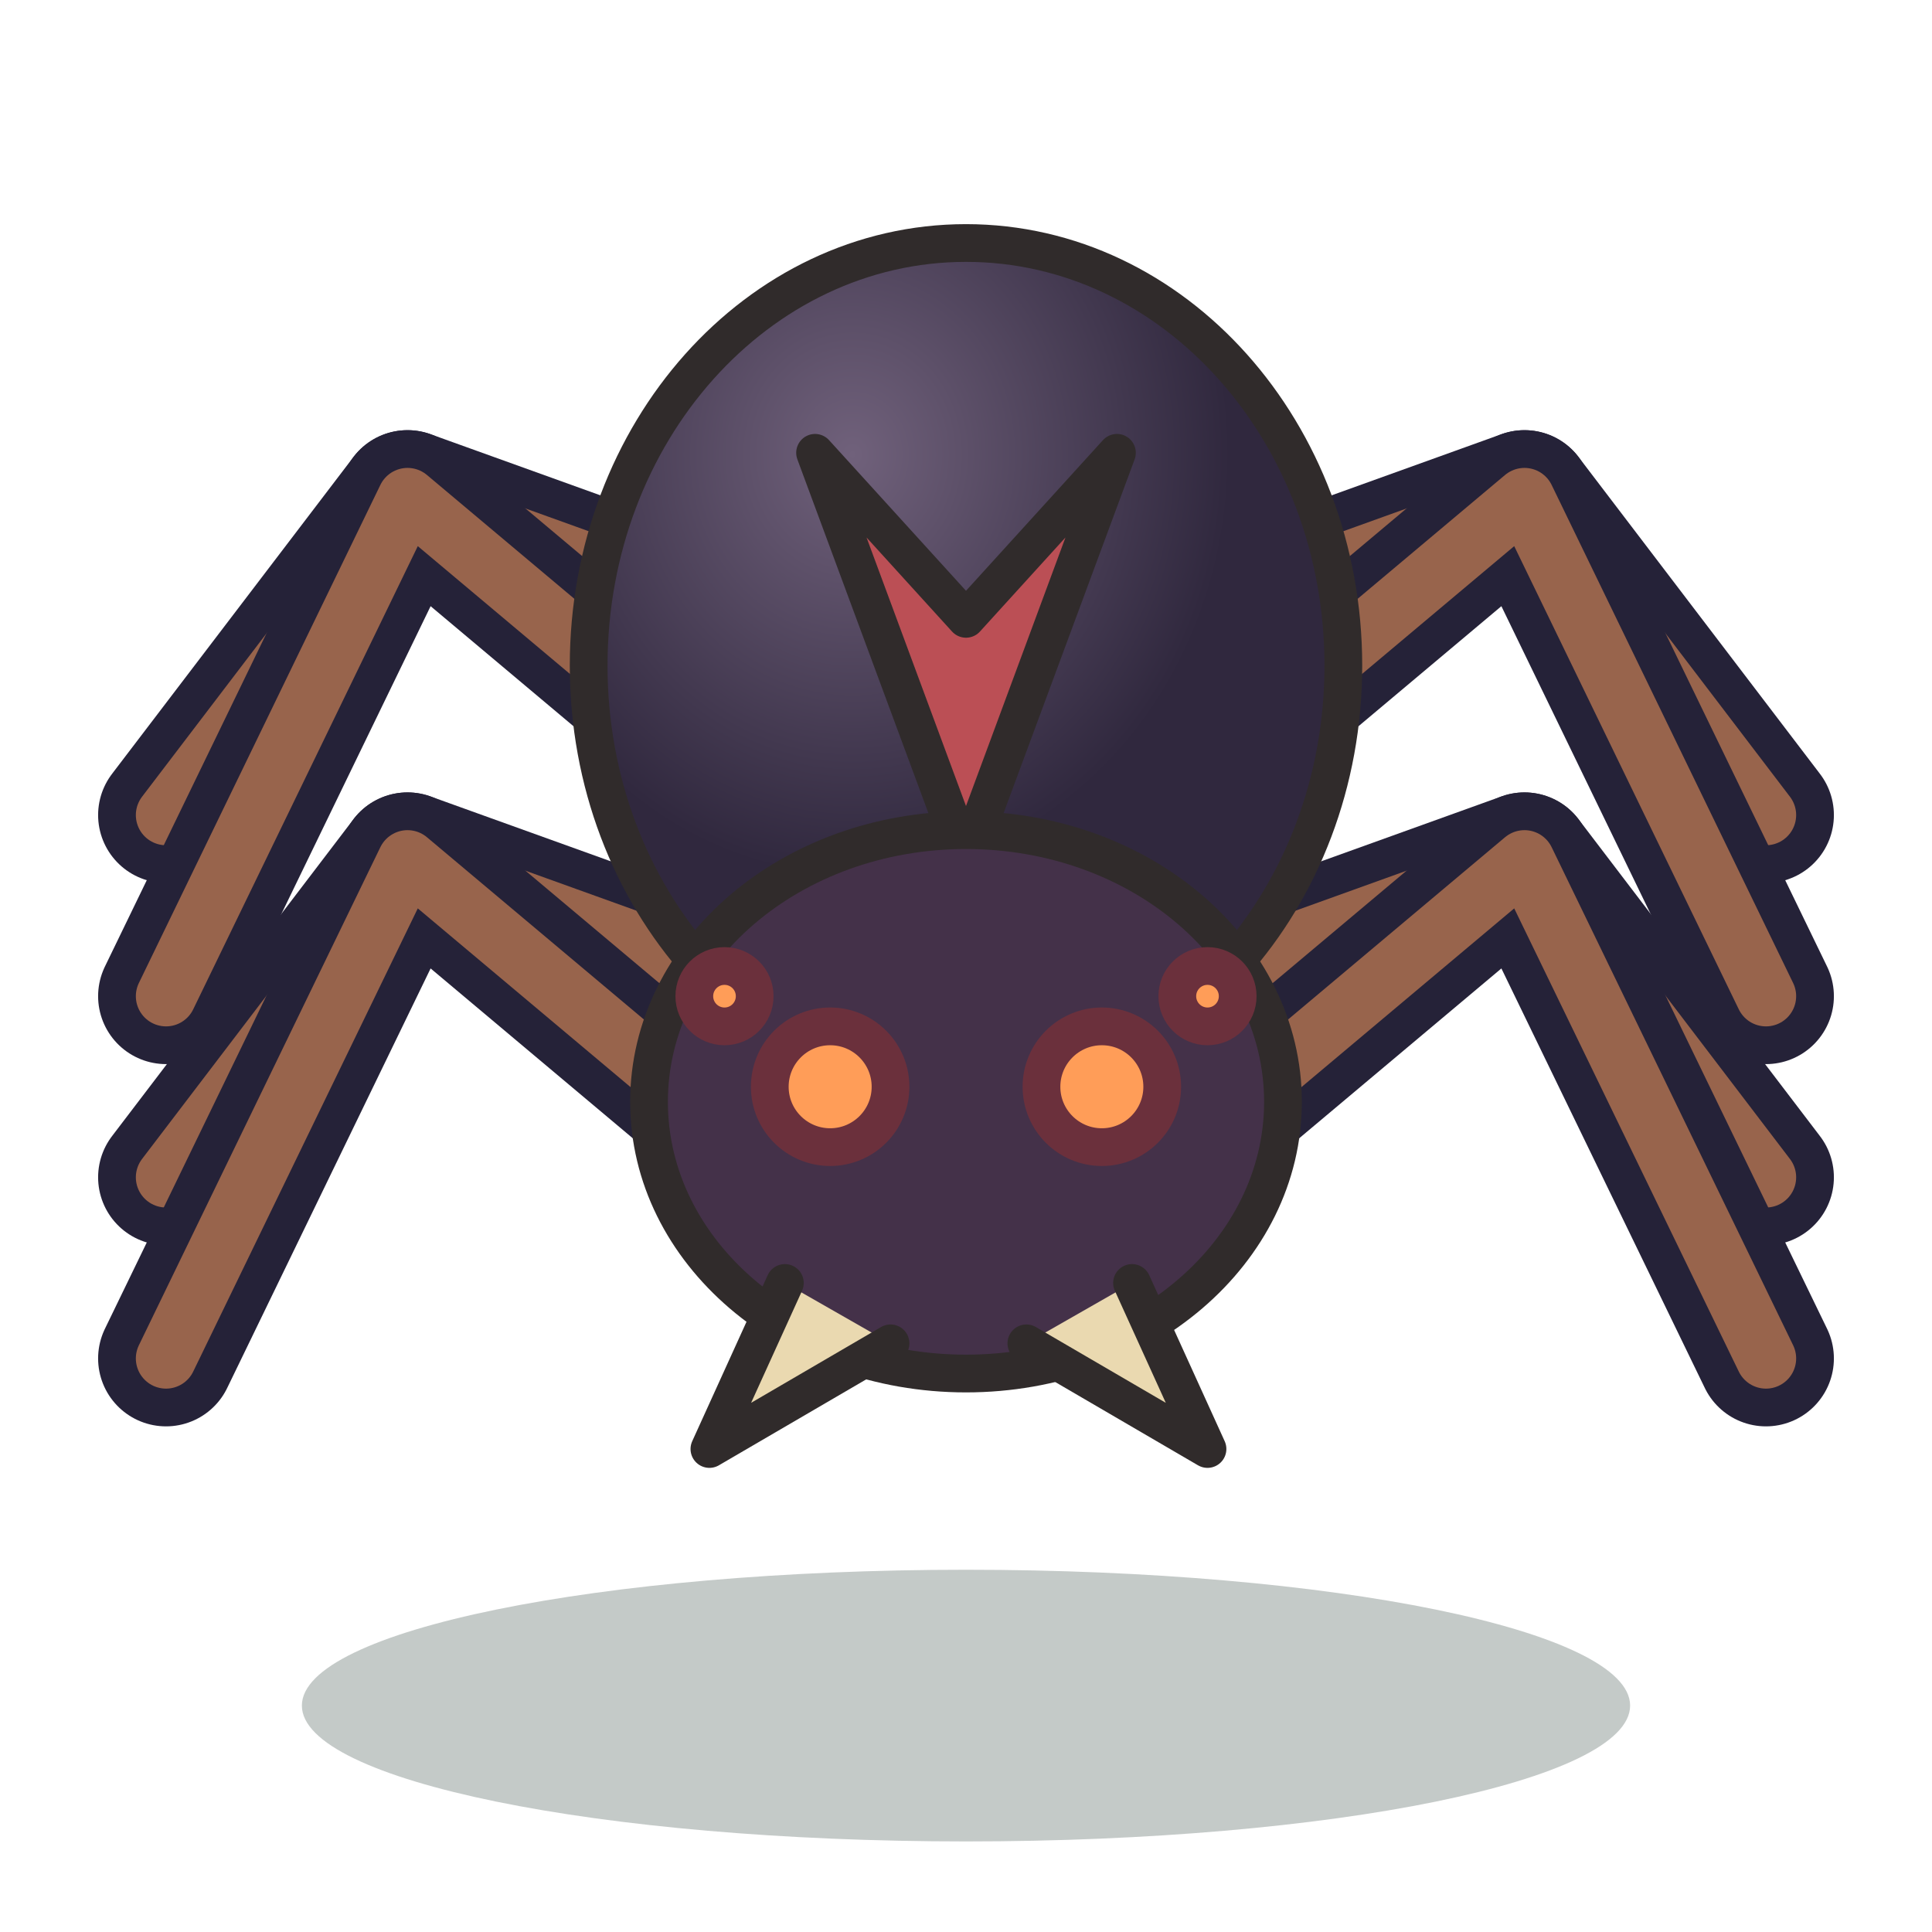
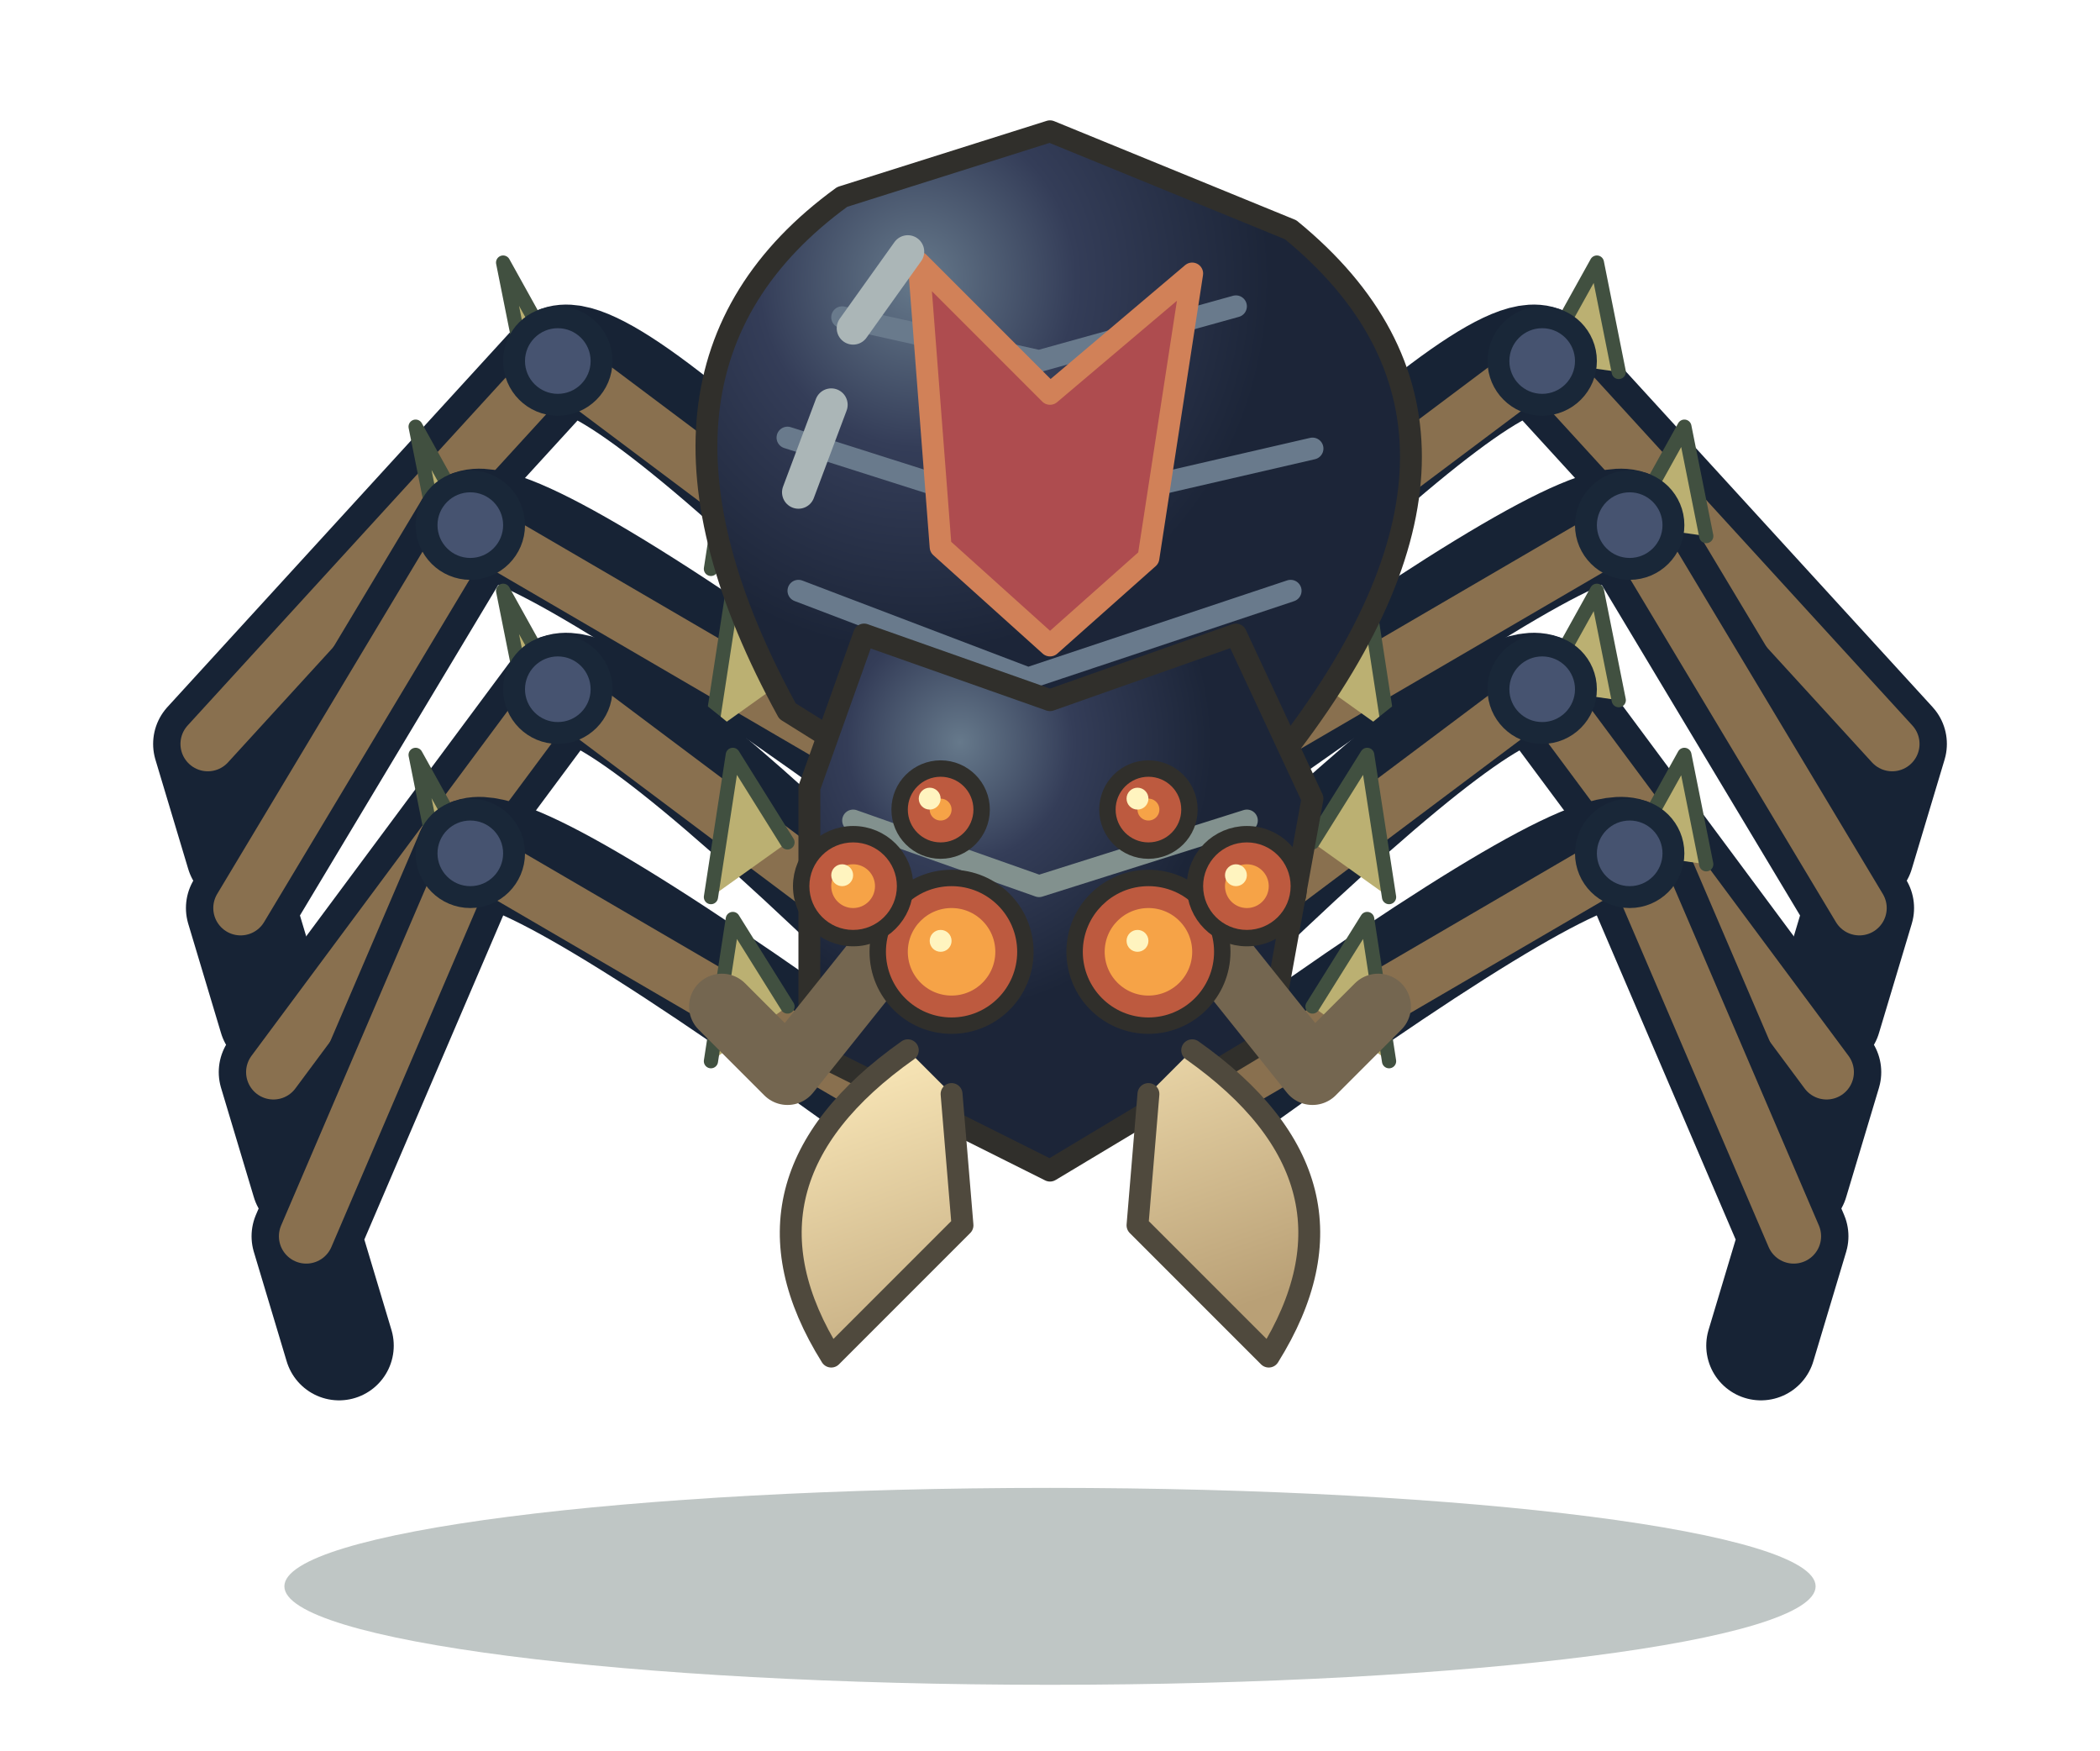
- <svg xmlns="http://www.w3.org/2000/svg" width="128" height="128" viewBox="0 0 128 128">
+ <svg xmlns="http://www.w3.org/2000/svg" width="192" height="160" viewBox="0 0 192 160">
  <defs>
-     <radialGradient id="body" cx=".35" cy=".25">
-       <stop stop-color="#70617b" />
-       <stop offset="1" stop-color="#30283e" />
+     <radialGradient id="fur" cx=".35" cy=".2" r=".9">
+       <stop stop-color="#9b6d43" />
+       <stop offset=".5" stop-color="#755035" />
+       <stop offset="1" stop-color="#3f3029" />
+     </radialGradient>
+     <radialGradient id="carapace" cx=".3" cy=".2">
+       <stop stop-color="#66798b" />
+       <stop offset=".45" stop-color="#343d58" />
+       <stop offset="1" stop-color="#1c2538" />
+     </radialGradient>
+     <linearGradient id="ivory" x2=".6" y2="1">
+       <stop stop-color="#ffedbd" />
+       <stop offset="1" stop-color="#b9a076" />
+     </linearGradient>
+     <radialGradient id="moss">
+       <stop stop-color="#a9b660" />
+       <stop offset="1" stop-color="#3c643f" />
    </radialGradient>
  </defs>
-   <ellipse cx="64" cy="113" rx="44" ry="9" fill="#152a24" opacity=".25" />
-   <g transform="" stroke="#302b2b" stroke-width="2.5" stroke-linejoin="round" stroke-linecap="round">
-     <path d="M52 42l-25 -9 -16 21" fill="none" stroke="#252238" stroke-width="9" />
-     <path d="M52 42l-25 -9 -16 21" fill="none" stroke="#98644c" stroke-width="4" />
-     <path d="M76 42l25 -9 16 21" fill="none" stroke="#252238" stroke-width="9" />
-     <path d="M76 42l25 -9 16 21" fill="none" stroke="#98644c" stroke-width="4" />
-     <path d="M52 54l-25 -21 -16 33" fill="none" stroke="#252238" stroke-width="9" />
-     <path d="M52 54l-25 -21 -16 33" fill="none" stroke="#98644c" stroke-width="4" />
-     <path d="M76 54l25 -21 16 33" fill="none" stroke="#252238" stroke-width="9" />
-     <path d="M76 54l25 -21 16 33" fill="none" stroke="#98644c" stroke-width="4" />
-     <path d="M52 66l-25 -9 -16 21" fill="none" stroke="#252238" stroke-width="9" />
-     <path d="M52 66l-25 -9 -16 21" fill="none" stroke="#98644c" stroke-width="4" />
-     <path d="M76 66l25 -9 16 21" fill="none" stroke="#252238" stroke-width="9" />
-     <path d="M76 66l25 -9 16 21" fill="none" stroke="#98644c" stroke-width="4" />
-     <path d="M52 78l-25 -21 -16 33" fill="none" stroke="#252238" stroke-width="9" />
-     <path d="M52 78l-25 -21 -16 33" fill="none" stroke="#98644c" stroke-width="4" />
-     <path d="M76 78l25 -21 16 33" fill="none" stroke="#252238" stroke-width="9" />
-     <path d="M76 78l25 -21 16 33" fill="none" stroke="#98644c" stroke-width="4" />
-     <ellipse cx="64" cy="44.1" rx="25" ry="28" fill="url(#body)" />
-     <path d="M54 30l10 11 10-11-10 27z" fill="#bb4f55" />
-     <ellipse cx="64" cy="73" rx="21" ry="18" fill="#443149" />
-     <path d="M52 85l-5 11 12-7M75 85l5 11-12-7" fill="#ead9b0" />
-     <circle cx="55" cy="72" r="4" fill="#ff9d58" stroke="#6b303c" />
-     <circle cx="73" cy="72" r="4" fill="#ff9d58" stroke="#6b303c" />
-     <circle cx="48" cy="66" r="2" fill="#ff9d58" stroke="#6b303c" />
-     <circle cx="80" cy="66" r="2" fill="#ff9d58" stroke="#6b303c" />
+   <ellipse cx="96" cy="145" rx="70" ry="9" fill="#142c27" opacity=".27" />
+   <g transform="translate(0 -2.4492935982947064e-16)" stroke="#302f2b" stroke-width="2" stroke-linejoin="round" stroke-linecap="round">
+     <g transform="translate(96 79) rotate(0) scale(1) translate(-96 -79)">
+       <path d="M79 54Q55 31 51 33L19 68l3 10" fill="none" stroke="#172335" stroke-width="10" />
+       <path d="M79 54L51 33 19 68" fill="none" stroke="#89704f" stroke-width="5" />
+       <path d="M72 47l-5 -8 -2 13M51 33l-5 -9 2 10" fill="#bbb072" stroke="#415040" stroke-width="1.3" />
+       <circle cx="51" cy="33" r="4" fill="#465370" stroke="#192738" />
+       <path d="M79 69Q47 46 43 48L22 83l3 10" fill="none" stroke="#172335" stroke-width="10" />
+       <path d="M79 69L43 48 22 83" fill="none" stroke="#89704f" stroke-width="5" />
+       <path d="M72 62l-5 -8 -2 13M43 48l-5 -9 2 10" fill="#bbb072" stroke="#415040" stroke-width="1.3" />
+       <circle cx="43" cy="48" r="4" fill="#465370" stroke="#192738" />
+       <path d="M79 84Q55 61 51 63L25 98l3 10" fill="none" stroke="#172335" stroke-width="10" />
+       <path d="M79 84L51 63 25 98" fill="none" stroke="#89704f" stroke-width="5" />
+       <path d="M72 77l-5 -8 -2 13M51 63l-5 -9 2 10" fill="#bbb072" stroke="#415040" stroke-width="1.3" />
+       <circle cx="51" cy="63" r="4" fill="#465370" stroke="#192738" />
+       <path d="M79 99Q47 76 43 78L28 113l3 10" fill="none" stroke="#172335" stroke-width="10" />
+       <path d="M79 99L43 78 28 113" fill="none" stroke="#89704f" stroke-width="5" />
+       <path d="M72 92l-5 -8 -2 13M43 78l-5 -9 2 10" fill="#bbb072" stroke="#415040" stroke-width="1.3" />
+       <circle cx="43" cy="78" r="4" fill="#465370" stroke="#192738" />
+       <path d="M113 54Q137 31 141 33L173 68l-3 10" fill="none" stroke="#172335" stroke-width="10" />
+       <path d="M113 54L141 33 173 68" fill="none" stroke="#89704f" stroke-width="5" />
+       <path d="M120 47l5 -8 2 13M141 33l5 -9 2 10" fill="#bbb072" stroke="#415040" stroke-width="1.3" />
+       <circle cx="141" cy="33" r="4" fill="#465370" stroke="#192738" />
+       <path d="M113 69Q145 46 149 48L170 83l-3 10" fill="none" stroke="#172335" stroke-width="10" />
+       <path d="M113 69L149 48 170 83" fill="none" stroke="#89704f" stroke-width="5" />
+       <path d="M120 62l5 -8 2 13M149 48l5 -9 2 10" fill="#bbb072" stroke="#415040" stroke-width="1.3" />
+       <circle cx="149" cy="48" r="4" fill="#465370" stroke="#192738" />
+       <path d="M113 84Q137 61 141 63L167 98l-3 10" fill="none" stroke="#172335" stroke-width="10" />
+       <path d="M113 84L141 63 167 98" fill="none" stroke="#89704f" stroke-width="5" />
+       <path d="M120 77l5 -8 2 13M141 63l5 -9 2 10" fill="#bbb072" stroke="#415040" stroke-width="1.3" />
+       <circle cx="141" cy="63" r="4" fill="#465370" stroke="#192738" />
+       <path d="M113 99Q145 76 149 78L164 113l-3 10" fill="none" stroke="#172335" stroke-width="10" />
+       <path d="M113 99L149 78 164 113" fill="none" stroke="#89704f" stroke-width="5" />
+       <path d="M120 92l5 -8 2 13M149 78l5 -9 2 10" fill="#bbb072" stroke="#415040" stroke-width="1.3" />
+       <circle cx="149" cy="78" r="4" fill="#465370" stroke="#192738" />
+       <path d="M72 65Q55 34 77 18l19-6 22 9q22 18 0 47l-22 12z" fill="url(#carapace)" />
+       <path d="M77 29l18 4 18-5M72 40l22 7 26-6M73 54l21 8 24-8" fill="none" stroke="#697a8c" stroke-width="2" />
+       <path d="M84 24l12 12 13-11-4 26-9 8-10-9z" fill="#ae4c4f" stroke="#d18158" />
+       <path d="M83 23l-5 7M76 37l-3 8" stroke="#abb6b7" stroke-width="3" />
+       <path d="M74 72l5-14 17 6 17-6 7 15-4 22-20 12-22-11z" fill="url(#carapace)" />
+       <path d="M78 75l17 6 19-6" stroke="#82918e" fill="none" />
+       <path d="M83 96q-17 12 -7 28l12-12-1-12M109 96q17 12 7 28l-12-12 1-12" fill="url(#ivory)" stroke="#4f493d" />
+       <path d="M80 88l-8 10-6-6M112 88l8 10 6-6" fill="none" stroke="#746650" stroke-width="6" />
+       <circle cx="87" cy="87" r="6.5" fill="#192233" />
+       <circle cx="87" cy="87" r="5" fill="#f6a347" stroke="#bd5a3f" />
+       <circle cx="86" cy="86" r="1" fill="#fff4bf" stroke="none" />
+       <circle cx="105" cy="87" r="6.5" fill="#192233" />
+       <circle cx="105" cy="87" r="5" fill="#f6a347" stroke="#bd5a3f" />
+       <circle cx="104" cy="86" r="1" fill="#fff4bf" stroke="none" />
+       <circle cx="78" cy="81" r="4.5" fill="#192233" />
+       <circle cx="78" cy="81" r="3" fill="#f6a347" stroke="#bd5a3f" />
+       <circle cx="77" cy="80" r="1" fill="#fff4bf" stroke="none" />
+       <circle cx="114" cy="81" r="4.5" fill="#192233" />
+       <circle cx="114" cy="81" r="3" fill="#f6a347" stroke="#bd5a3f" />
+       <circle cx="113" cy="80" r="1" fill="#fff4bf" stroke="none" />
+       <circle cx="86" cy="74" r="3.5" fill="#192233" />
+       <circle cx="86" cy="74" r="2" fill="#f6a347" stroke="#bd5a3f" />
+       <circle cx="85" cy="73" r="1" fill="#fff4bf" stroke="none" />
+       <circle cx="105" cy="74" r="3.5" fill="#192233" />
+       <circle cx="105" cy="74" r="2" fill="#f6a347" stroke="#bd5a3f" />
+       <circle cx="104" cy="73" r="1" fill="#fff4bf" stroke="none" />
+     </g>
  </g>
</svg>
